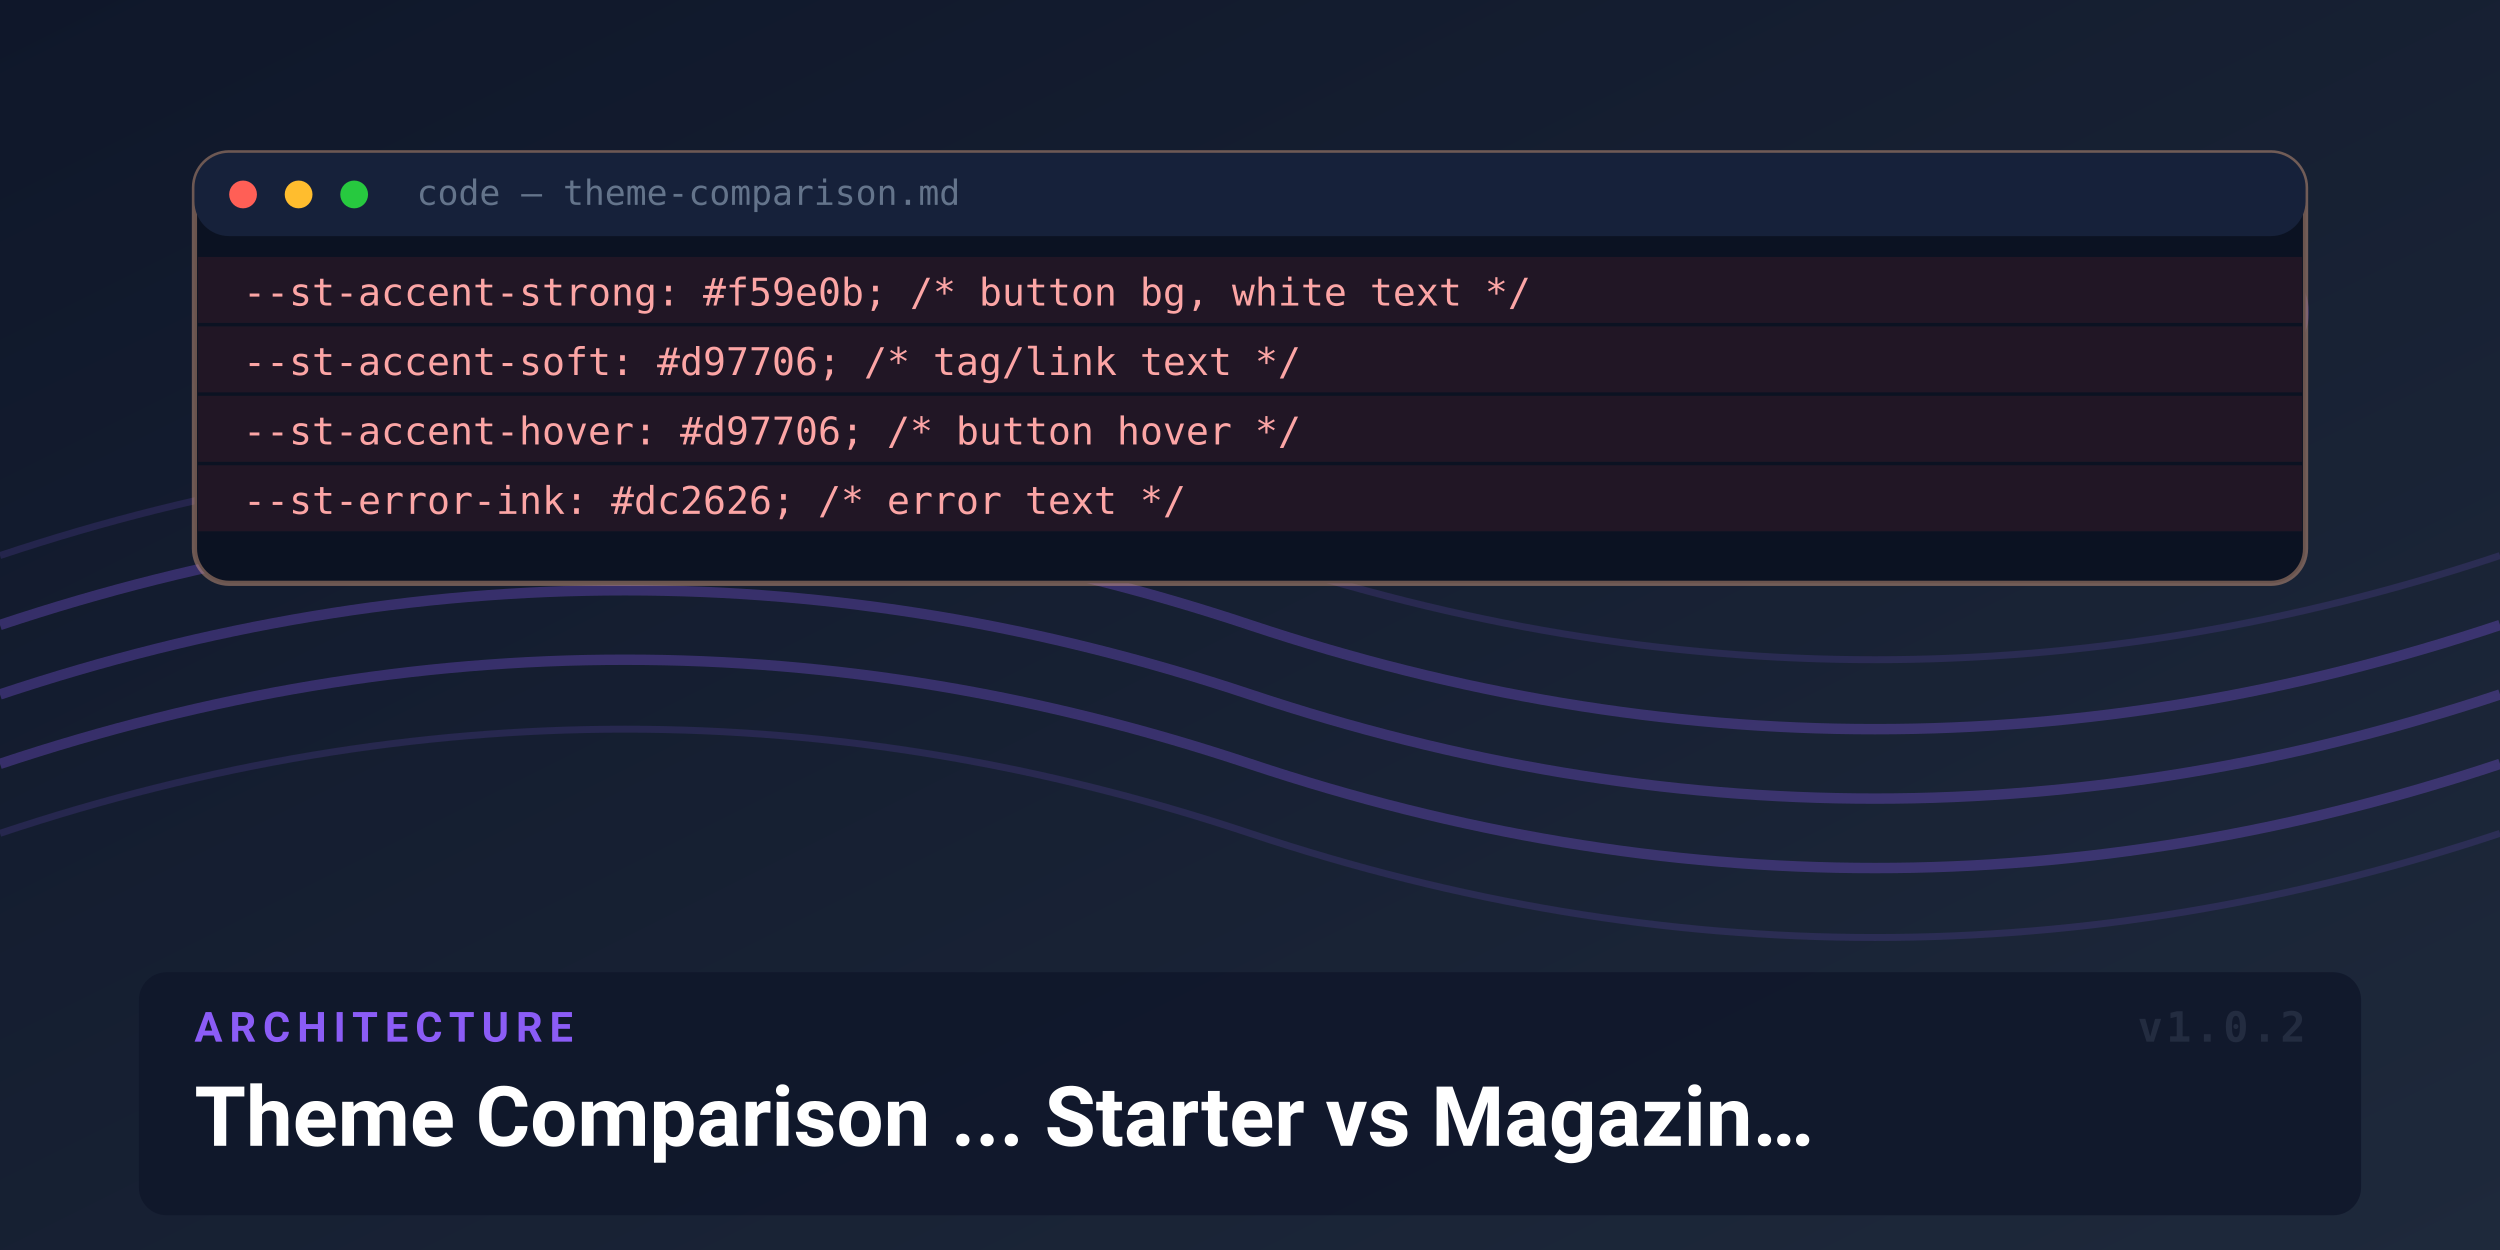
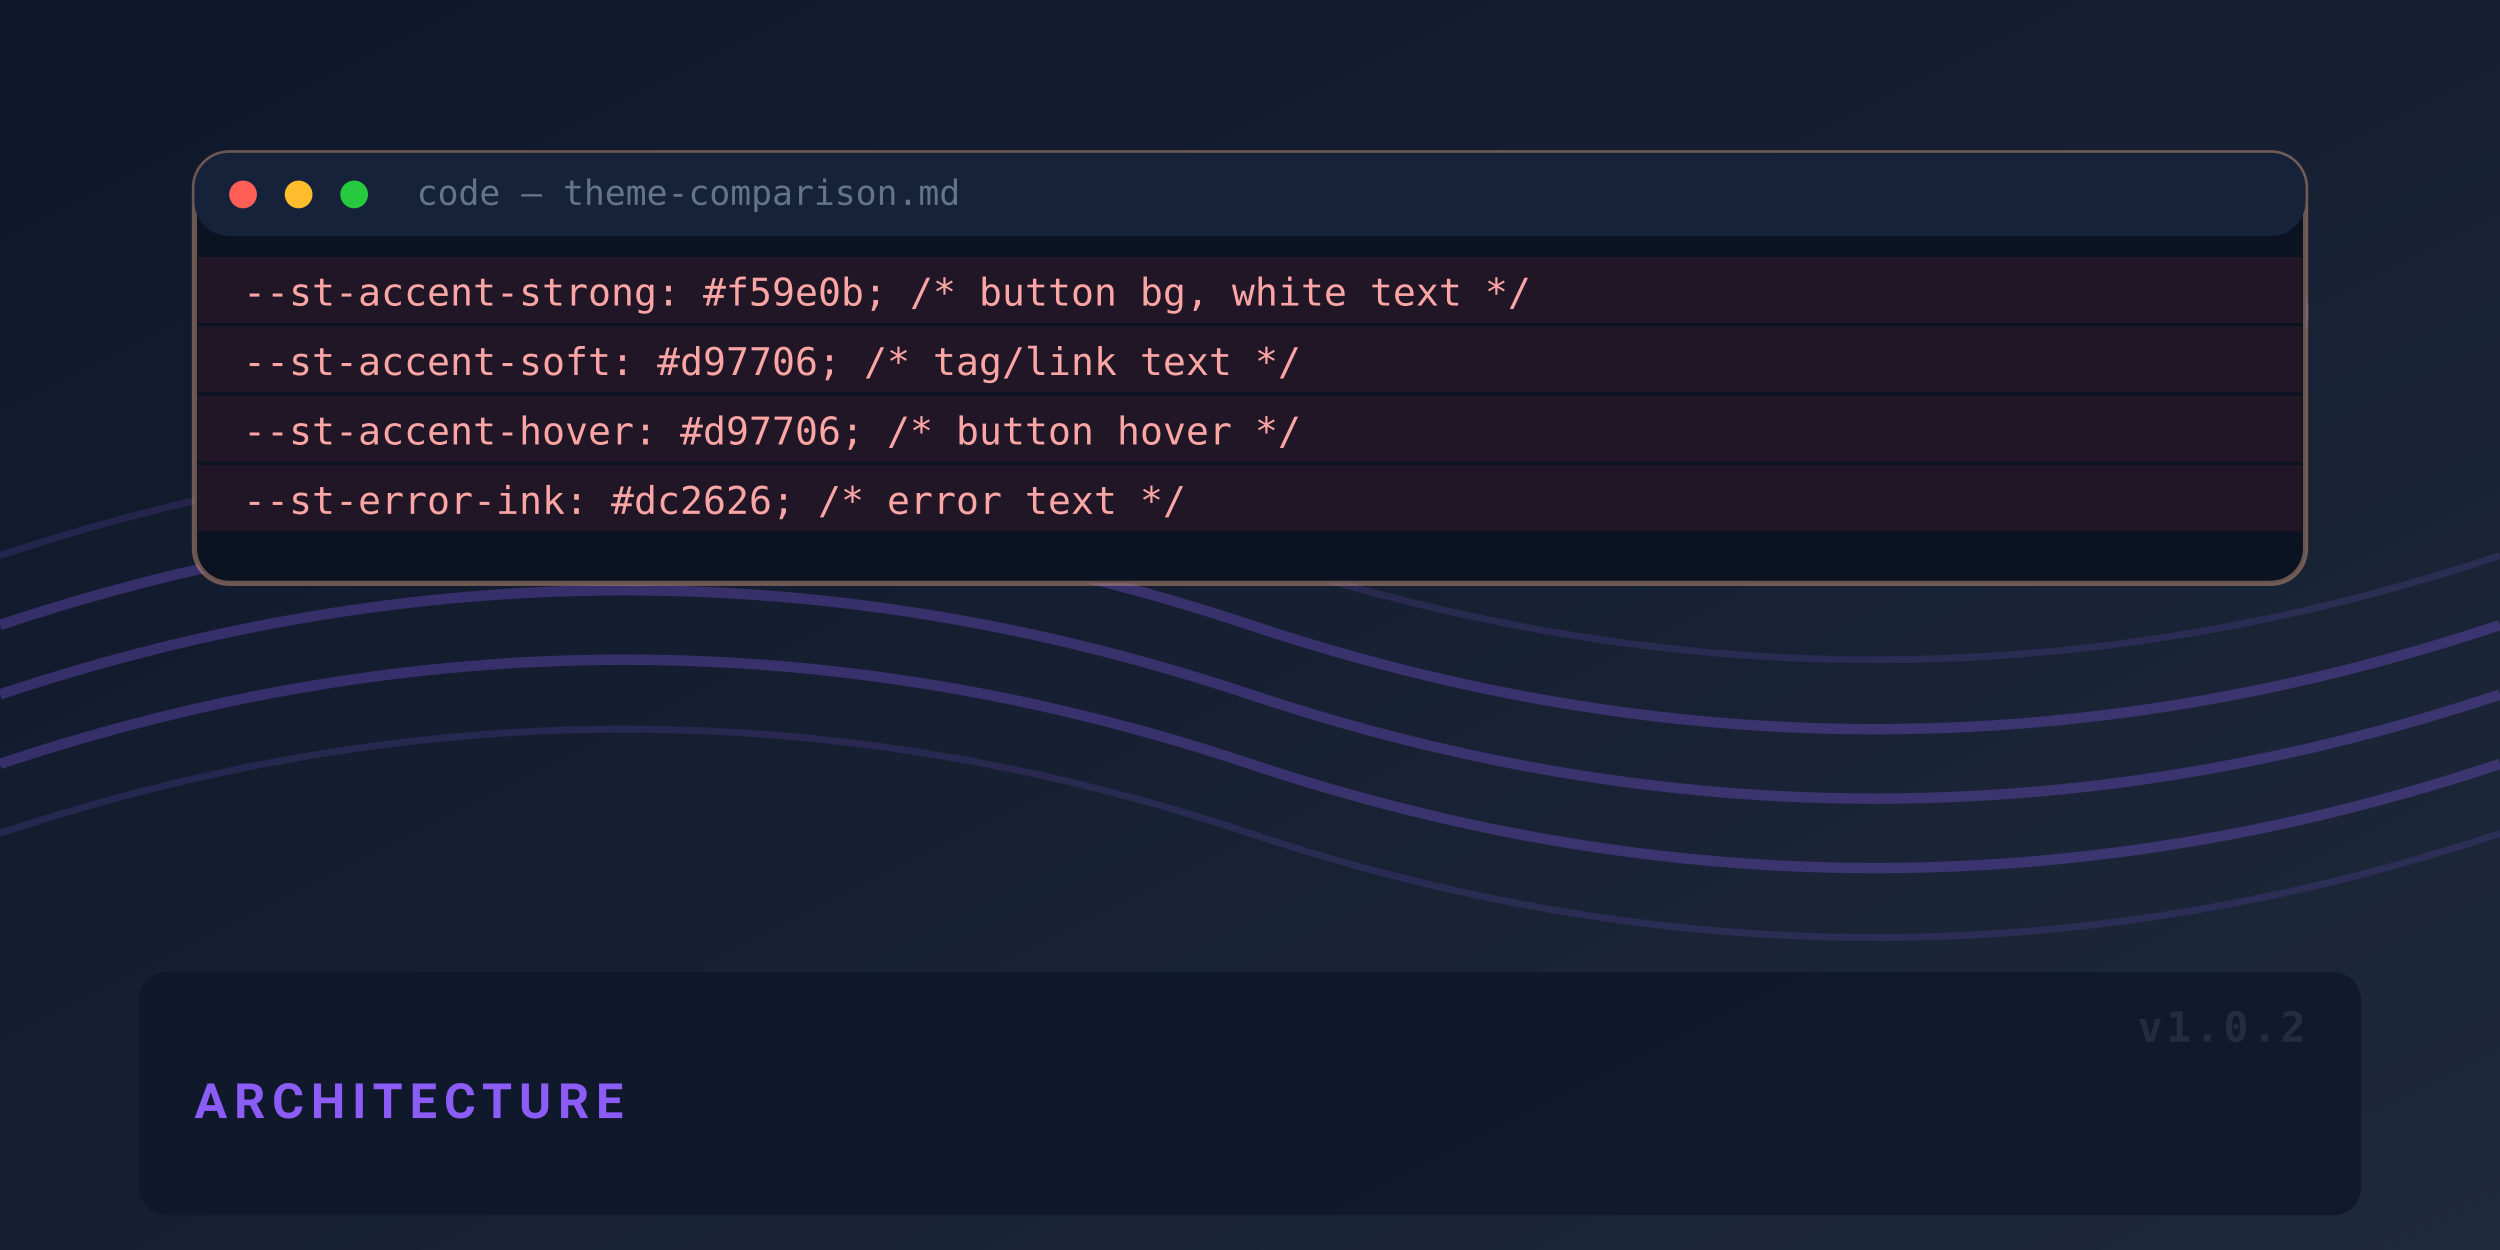
<svg xmlns="http://www.w3.org/2000/svg" viewBox="0 0 720 360" width="720" height="360">
  <defs>
    <linearGradient id="bg" x1="0%" y1="0%" x2="100%" y2="100%">
      <stop offset="0%" style="stop-color:#0f172a" />
      <stop offset="100%" style="stop-color:#1e293b" />
    </linearGradient>
  </defs>
  <rect width="720" height="360" fill="url(#bg)" />
  <g opacity="0.3" stroke="#8b5cf6" stroke-width="3" fill="none">
    <path d="M0,180 Q180,120 360,180 T720,180" />
    <path d="M0,200 Q180,140 360,200 T720,200" />
    <path d="M0,220 Q180,160 360,220 T720,220" />
  </g>
  <g opacity="0.15" stroke="#8b5cf6" stroke-width="2" fill="none">
    <path d="M0,160 Q180,100 360,160 T720,160" />
    <path d="M0,240 Q180,180 360,240 T720,240" />
  </g>
  <g fill="#8b5cf6" opacity="0.2">
    <circle cx="100" cy="100" r="30" />
    <circle cx="300" cy="80" r="20" />
    <circle cx="500" cy="120" r="25" />
    <circle cx="650" cy="90" r="15" />
  </g>
  <g>
    <rect x="56" y="44" width="608" height="124" rx="10" fill="#0b1222" stroke="#DEA584" stroke-opacity="0.45" stroke-width="1.5" />
    <rect x="56" y="44" width="608" height="24" rx="10" fill="#16213a" />
    <circle cx="70" cy="56" r="4" fill="#ff5f56" />
    <circle cx="86" cy="56" r="4" fill="#ffbd2e" />
    <circle cx="102" cy="56" r="4" fill="#27c93f" />
    <text x="120" y="59" font-family="monospace" font-size="10" fill="#64748b">code — theme-comparison.md</text>
    <rect x="57" y="74" width="606" height="19" fill="#ef4444" fill-opacity="0.10" />
    <text x="70" y="88" font-family="monospace" font-size="11" fill="#fca5a5">--st-accent-strong: #f59e0b;  /* button bg, white text */</text>
    <rect x="57" y="94" width="606" height="19" fill="#ef4444" fill-opacity="0.10" />
    <text x="70" y="108" font-family="monospace" font-size="11" fill="#fca5a5">--st-accent-soft: #d97706;    /* tag/link text */</text>
    <rect x="57" y="114" width="606" height="19" fill="#ef4444" fill-opacity="0.10" />
    <text x="70" y="128" font-family="monospace" font-size="11" fill="#fca5a5">--st-accent-hover: #d97706;   /* button hover */</text>
    <rect x="57" y="134" width="606" height="19" fill="#ef4444" fill-opacity="0.10" />
    <text x="70" y="148" font-family="monospace" font-size="11" fill="#fca5a5">--st-error-ink: #dc2626;      /* error text */</text>
  </g>
  <text x="664" y="300" text-anchor="end" font-family="monospace" font-size="12" font-weight="bold" letter-spacing="1" fill="#94a3b8" opacity="0.85">v1.0.2</text>
  <rect x="40" y="280" width="640" height="70" rx="8" fill="#0f172a" fill-opacity="0.82" />
-   <text x="56" y="300" font-family="Segoe UI, Roboto, sans-serif" font-size="12" font-weight="bold" letter-spacing="2" fill="#8b5cf6">ARCHITECTURE</text>
-   <text x="56" y="330" font-family="Segoe UI, Roboto, sans-serif" font-size="24" font-weight="bold" fill="#ffffff">Theme Comparison ... Starter vs Magazin…</text>
+   <text x="56" y="322" font-family="Segoe UI, Roboto, sans-serif" font-size="14" font-weight="bold" letter-spacing="2" fill="#8b5cf6">ARCHITECTURE</text>
</svg>
